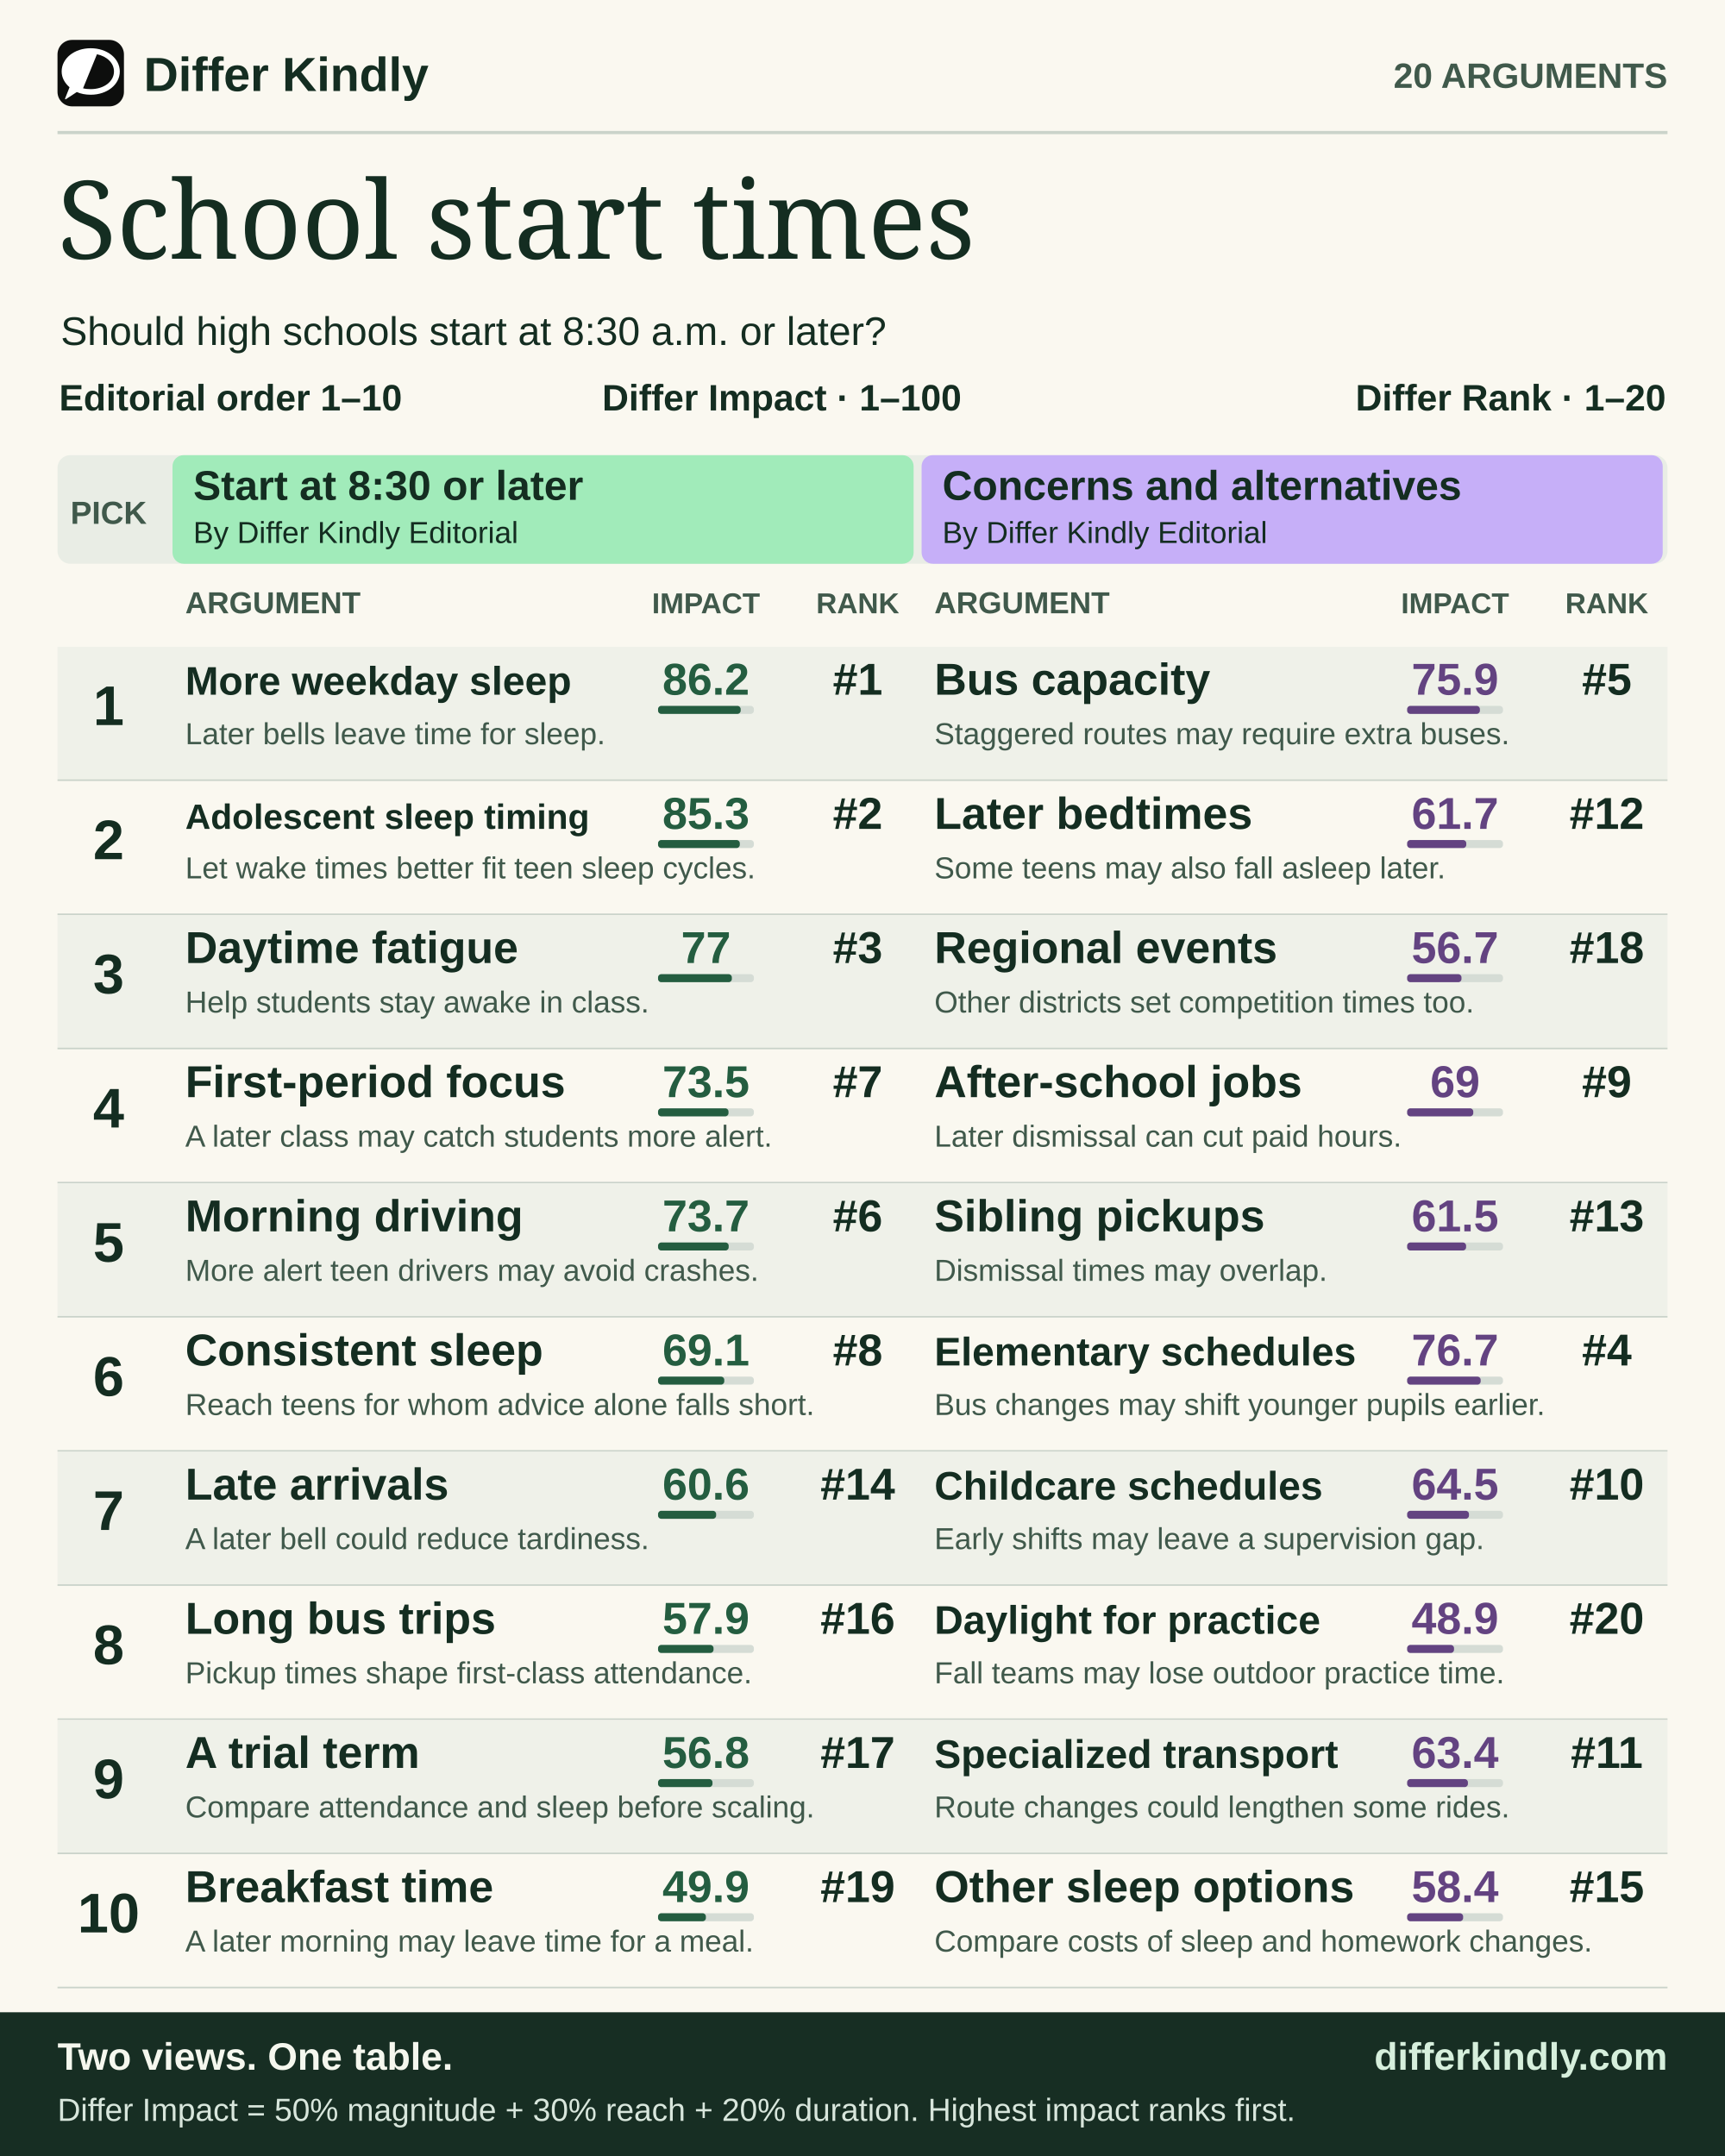
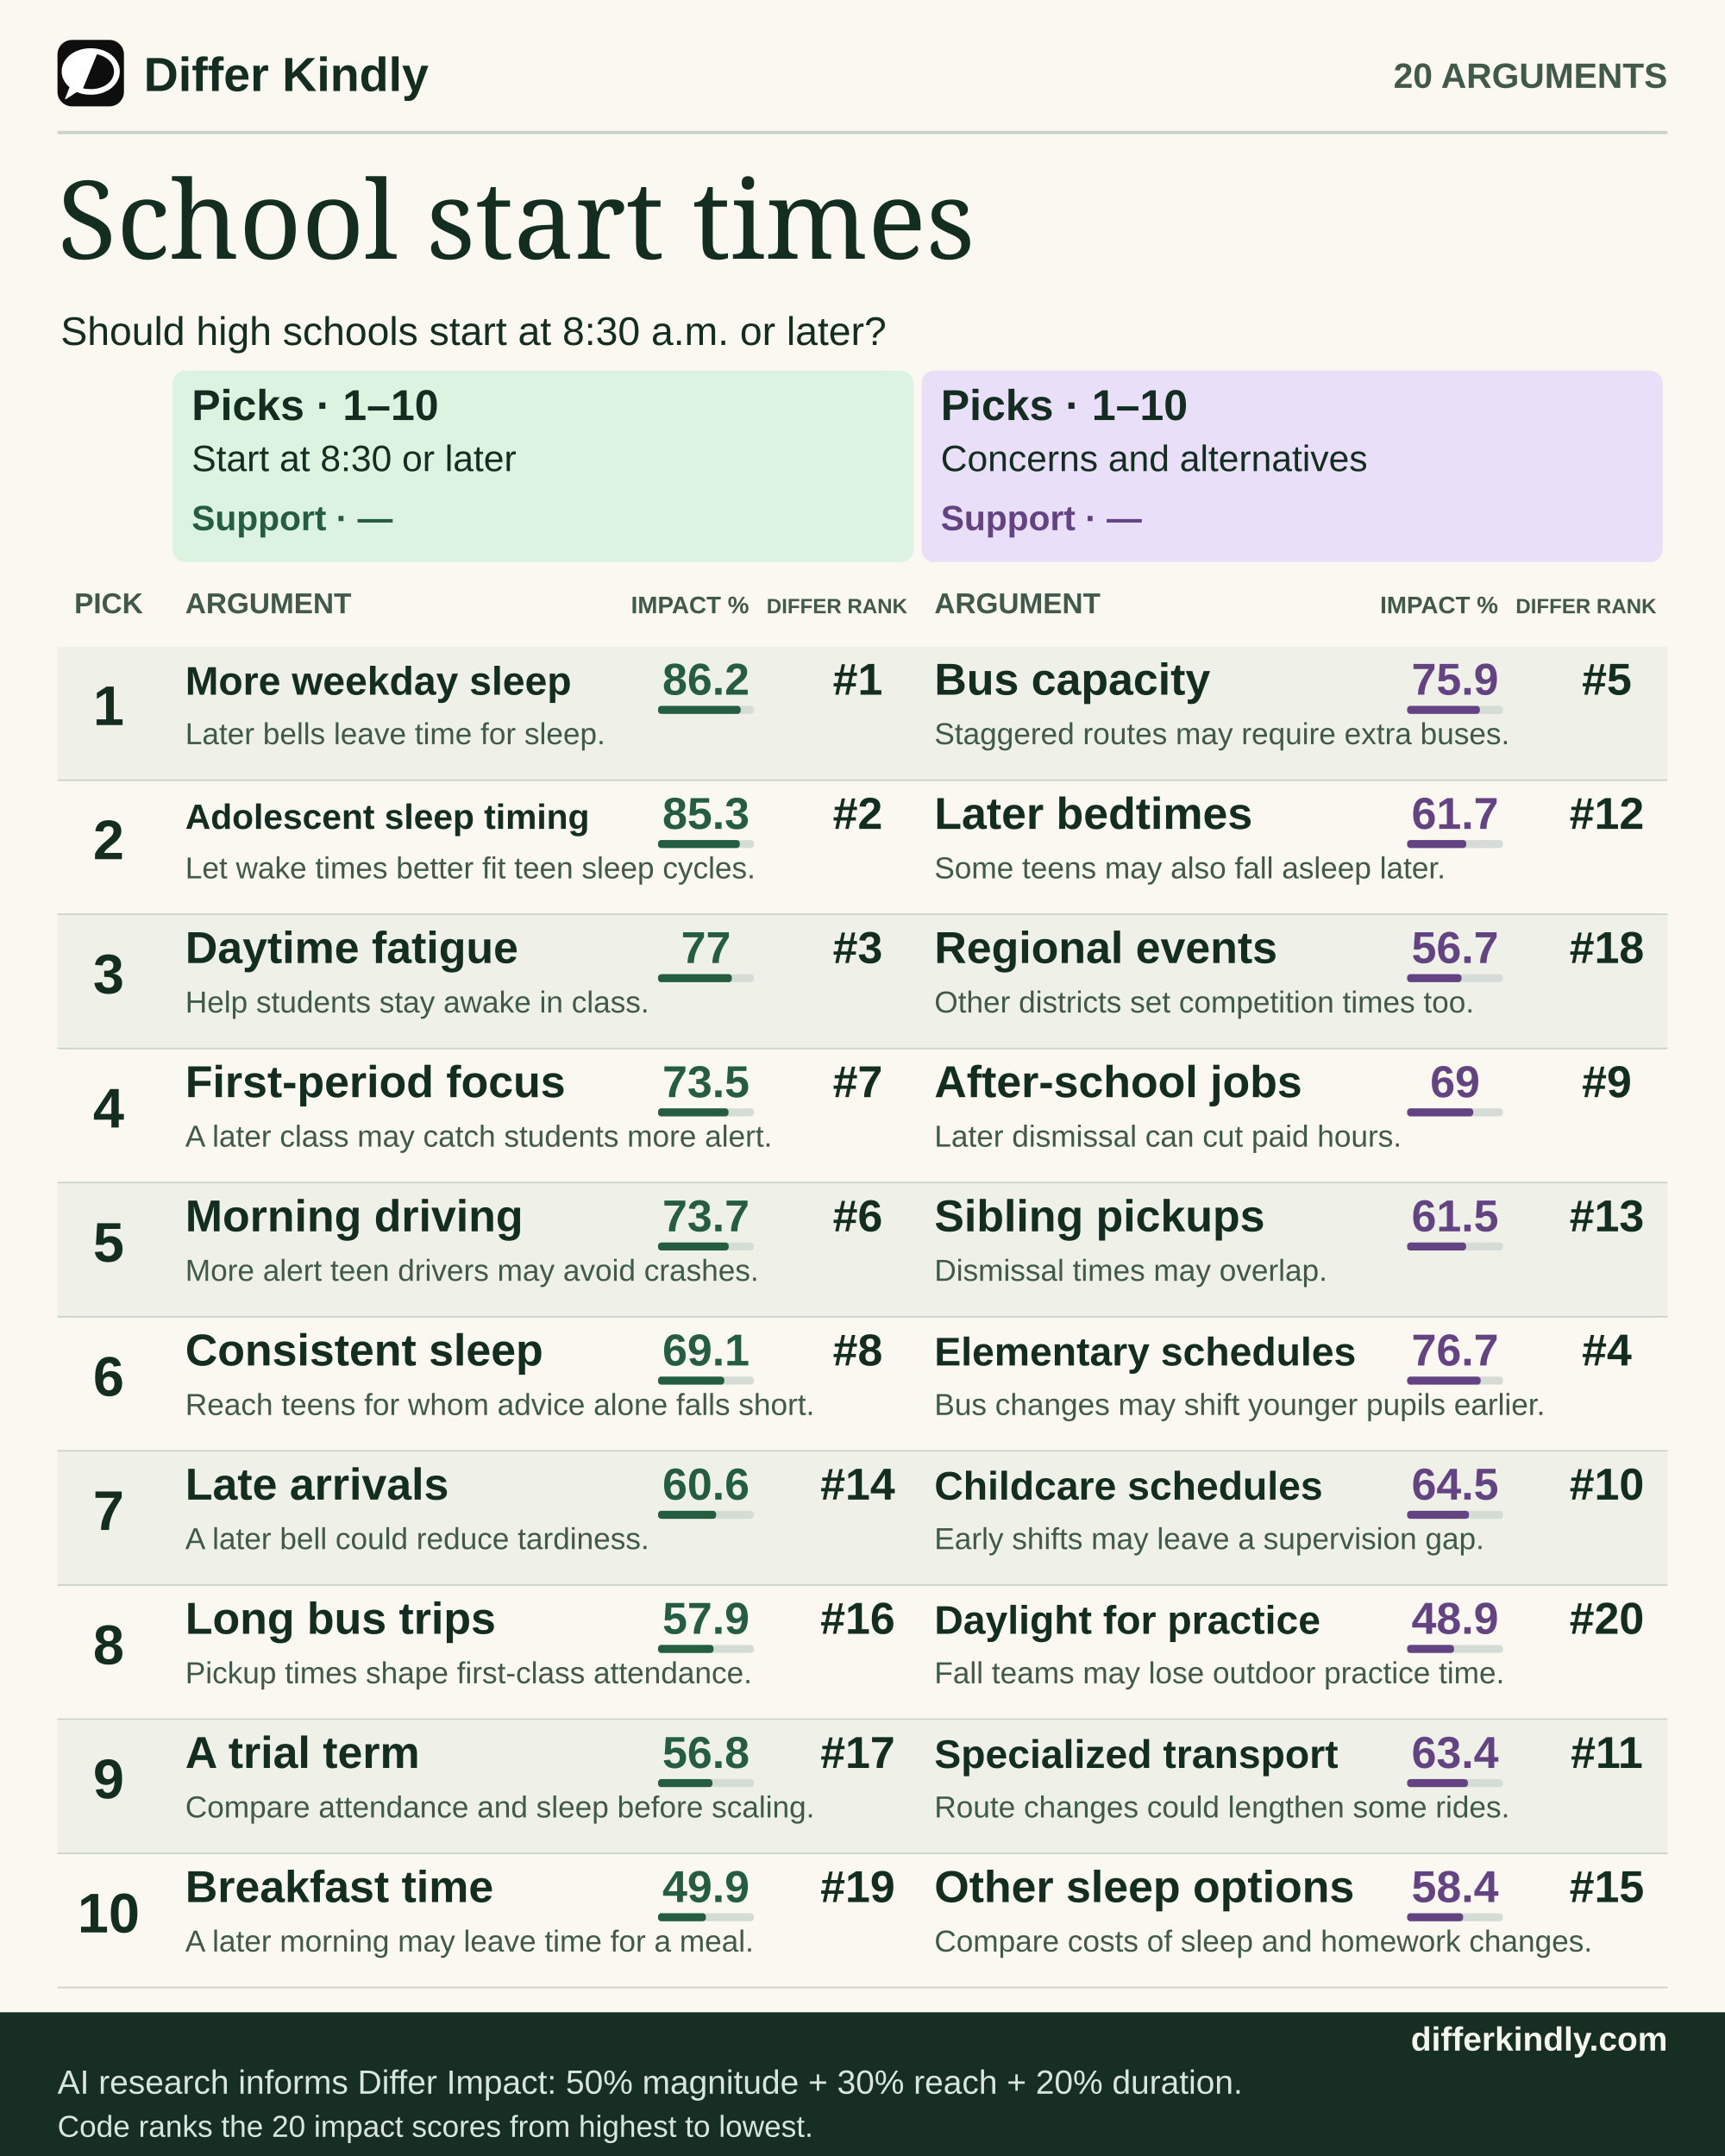
<svg xmlns="http://www.w3.org/2000/svg" width="1080" height="1350" viewBox="0 0 1080 1350" data-poster-format="impact-v2" data-rank-method="differ-rank-v1" role="img" font-family="Arial, sans-serif">
  <rect x="0" y="0" width="1080" height="1350" rx="0" fill="#faf8f0" />
  <g transform="translate(36 25) scale(1.30)">
    <rect width="32" height="32" rx="7" fill="#0d0e0d" />
    <path fill="white" fill-rule="evenodd" d="M16 4C23.9 4 30 8.9 30 15.2S23.9 26.4 16 26.4C13.6 26.4 11.3 26 9.3 25.1L4.1 28.5Q3.5 28.8 3.7 28.1L5.8 22.8C3.4 20.7 2 18.1 2 15.2C2 8.9 8.1 4 16 4ZM19 6.9L12.3 23.3C13.5 23.6 14.7 23.7 16 23.7C22.4 23.7 27.2 20 27.2 15.2C27.2 11.1 23.8 7.9 19 6.9Z" />
  </g>
  <text x="90" y="57" font-size="30" font-weight="700" fill="#142d21">Differ Kindly</text>
  <text x="1044" y="55" font-size="22" font-weight="700" fill="#40594b" text-anchor="end">20 ARGUMENTS</text>
  <rect x="36" y="82" width="1008" height="2" rx="0" fill="#cad3ca" />
  <text x="36" y="162" font-size="68" font-weight="500" fill="#142d21" font-family="Georgia, serif">School start times</text>
  <text x="38" y="216" font-size="25" font-weight="400" fill="#142d21">Should high schools start at 8:30 a.m. or later?</text>
-   <text x="37" y="257" font-size="23" font-weight="700" fill="#142d21">Editorial order 1–10</text>
-   <text x="377" y="257" font-size="23" font-weight="700" fill="#142d21">Differ Impact · 1–100</text>
-   <text x="1043" y="257" font-size="23" font-weight="700" fill="#142d21" text-anchor="end">Differ Rank · 1–20</text>
-   <rect x="36" y="285" width="1008" height="68" rx="8" fill="#e9ede5" />
-   <text x="68" y="328" font-size="20" font-weight="700" fill="#40594b" text-anchor="middle">PICK</text>
-   <rect x="108" y="285" width="464" height="68" rx="7" fill="#a1ebba" />
-   <text x="121" y="313" font-size="26" font-weight="700" fill="#142d21">Start at 8:30 or later</text>
-   <text x="121" y="340" font-size="19" font-weight="500" fill="#142d21" data-byline="0">By Differ Kindly Editorial</text>
-   <text x="116" y="384" font-size="19" font-weight="700" fill="#40594b">ARGUMENT</text>
-   <text x="442" y="384" font-size="18" font-weight="700" fill="#40594b" text-anchor="middle">IMPACT</text>
-   <text x="537" y="384" font-size="18" font-weight="700" fill="#40594b" text-anchor="middle">RANK</text>
-   <rect x="577" y="285" width="464" height="68" rx="7" fill="#c6aff8" />
-   <text x="590" y="313" font-size="26" font-weight="700" fill="#142d21">Concerns and alternatives</text>
-   <text x="590" y="340" font-size="19" font-weight="500" fill="#142d21" data-byline="1">By Differ Kindly Editorial</text>
-   <text x="585" y="384" font-size="19" font-weight="700" fill="#40594b">ARGUMENT</text>
-   <text x="911" y="384" font-size="18" font-weight="700" fill="#40594b" text-anchor="middle">IMPACT</text>
-   <text x="1006" y="384" font-size="18" font-weight="700" fill="#40594b" text-anchor="middle">RANK</text>
+   <text x="68" y="384" font-size="18" font-weight="700" fill="#40594b" text-anchor="middle">PICK</text>
+   <g data-position-column="0" data-label="Start at 8:30 or later" data-author="">
+     <rect x="108" y="232" width="464" height="120" rx="8" fill="#dcf3e1" />
+     <text x="120" y="263" font-size="27" font-weight="700" fill="#142d21" data-pick-name="" data-byline="0">Picks · 1–10</text>
+     <text x="120" y="295" font-size="23" font-weight="500" fill="#142d21">Start at 8:30 or later</text>
+     <text x="120" y="332" font-size="22" font-weight="700" fill="#245d40" data-position-support="0">Support · —</text>
+     <text x="116" y="384" font-size="18" font-weight="700" fill="#40594b">ARGUMENT</text>
+     <text x="432" y="384" font-size="15" font-weight="700" fill="#40594b" text-anchor="middle">IMPACT %</text>
+     <text x="524" y="384" font-size="13" font-weight="700" fill="#40594b" text-anchor="middle">DIFFER RANK</text>
+   </g>
+   <g data-position-column="1" data-label="Concerns and alternatives" data-author="">
+     <rect x="577" y="232" width="464" height="120" rx="8" fill="#e9dff8" />
+     <text x="589" y="263" font-size="27" font-weight="700" fill="#142d21" data-pick-name="" data-byline="1">Picks · 1–10</text>
+     <text x="589" y="295" font-size="23" font-weight="500" fill="#142d21">Concerns and alternatives</text>
+     <text x="589" y="332" font-size="22" font-weight="700" fill="#634381" data-position-support="1">Support · —</text>
+     <text x="585" y="384" font-size="18" font-weight="700" fill="#40594b">ARGUMENT</text>
+     <text x="901" y="384" font-size="15" font-weight="700" fill="#40594b" text-anchor="middle">IMPACT %</text>
+     <text x="993" y="384" font-size="13" font-weight="700" fill="#40594b" text-anchor="middle">DIFFER RANK</text>
+   </g>
  <rect x="36" y="405" width="1008" height="83" rx="0" fill="#eff1e9" />
  <text x="68" y="454" font-size="35" font-weight="700" fill="#142d21" text-anchor="middle">1</text>
-   <g data-argument-id="A01" data-reader-id="A01" data-rank="1" data-impact="86.2" data-author="Differ Kindly Editorial" data-confidence="high" data-explanation="Estimated magnitude 86/100, reach 88/100 and duration 84/100." data-pick="1" data-side="0">
+   <g data-argument-id="A01" data-reader-id="A01" data-rank="1" data-impact="86.2" data-author="" data-confidence="high" data-explanation="Estimated magnitude 86/100, reach 88/100 and duration 84/100." data-pick="1" data-side="0">
    <path data-hit="" d="M108 405h464v83h-464z" fill="transparent" />
    <text x="116" y="435" font-size="25" font-weight="700" fill="#142d21">More weekday sleep</text>
    <text x="442" y="435" font-size="28" font-weight="700" fill="#245d40" text-anchor="middle" data-metric="impact">86.2</text>
    <rect x="412" y="442" width="60" height="5" rx="2" fill="#d5dcd5" />
    <rect x="412" y="442" width="51.72" height="5" rx="2" fill="#245d40" />
    <text x="537" y="435" font-size="28" font-weight="700" fill="#142d21" text-anchor="middle" data-metric="rank">#1</text>
    <text x="116" y="466" font-size="19" font-weight="400" fill="#40594b">Later bells leave time for sleep.</text>
  </g>
-   <g data-argument-id="A03" data-reader-id="A03" data-rank="5" data-impact="75.9" data-author="Differ Kindly Editorial" data-confidence="moderate" data-explanation="Estimated magnitude 78/100, reach 71/100 and duration 78/100." data-pick="1" data-side="1">
+   <g data-argument-id="A03" data-reader-id="A03" data-rank="5" data-impact="75.9" data-author="" data-confidence="moderate" data-explanation="Estimated magnitude 78/100, reach 71/100 and duration 78/100." data-pick="1" data-side="1">
    <path data-hit="" d="M577 405h464v83h-464z" fill="transparent" />
    <text x="585" y="435" font-size="28" font-weight="700" fill="#142d21">Bus capacity</text>
    <text x="911" y="435" font-size="28" font-weight="700" fill="#634381" text-anchor="middle" data-metric="impact">75.9</text>
    <rect x="881" y="442" width="60" height="5" rx="2" fill="#d5dcd5" />
    <rect x="881" y="442" width="45.54" height="5" rx="2" fill="#634381" />
    <text x="1006" y="435" font-size="28" font-weight="700" fill="#142d21" text-anchor="middle" data-metric="rank">#5</text>
    <text x="585" y="466" font-size="19" font-weight="400" fill="#40594b">Staggered routes may require extra buses.</text>
  </g>
  <rect x="36" y="488" width="1008" height="1" rx="0" fill="#cad3ca" />
  <text x="68" y="538" font-size="35" font-weight="700" fill="#142d21" text-anchor="middle">2</text>
-   <g data-argument-id="A02" data-reader-id="A02" data-rank="2" data-impact="85.3" data-author="Differ Kindly Editorial" data-confidence="high" data-explanation="Estimated magnitude 83/100, reach 90/100 and duration 84/100." data-pick="2" data-side="0">
+   <g data-argument-id="A02" data-reader-id="A02" data-rank="2" data-impact="85.3" data-author="" data-confidence="high" data-explanation="Estimated magnitude 83/100, reach 90/100 and duration 84/100." data-pick="2" data-side="0">
    <path data-hit="" d="M108 489h464v83h-464z" fill="transparent" />
    <text x="116" y="519" font-size="22" font-weight="700" fill="#142d21">Adolescent sleep timing</text>
    <text x="442" y="519" font-size="28" font-weight="700" fill="#245d40" text-anchor="middle" data-metric="impact">85.3</text>
    <rect x="412" y="526" width="60" height="5" rx="2" fill="#d5dcd5" />
    <rect x="412" y="526" width="51.18" height="5" rx="2" fill="#245d40" />
    <text x="537" y="519" font-size="28" font-weight="700" fill="#142d21" text-anchor="middle" data-metric="rank">#2</text>
    <text x="116" y="550" font-size="19" font-weight="400" fill="#40594b">Let wake times better fit teen sleep cycles.</text>
  </g>
-   <g data-argument-id="A05" data-reader-id="A05" data-rank="12" data-impact="61.7" data-author="Differ Kindly Editorial" data-confidence="moderate" data-explanation="Estimated magnitude 65/100, reach 48/100 and duration 74/100." data-pick="2" data-side="1">
+   <g data-argument-id="A05" data-reader-id="A05" data-rank="12" data-impact="61.7" data-author="" data-confidence="moderate" data-explanation="Estimated magnitude 65/100, reach 48/100 and duration 74/100." data-pick="2" data-side="1">
    <path data-hit="" d="M577 489h464v83h-464z" fill="transparent" />
    <text x="585" y="519" font-size="28" font-weight="700" fill="#142d21">Later bedtimes</text>
    <text x="911" y="519" font-size="28" font-weight="700" fill="#634381" text-anchor="middle" data-metric="impact">61.7</text>
    <rect x="881" y="526" width="60" height="5" rx="2" fill="#d5dcd5" />
    <rect x="881" y="526" width="37.02" height="5" rx="2" fill="#634381" />
    <text x="1006" y="519" font-size="28" font-weight="700" fill="#142d21" text-anchor="middle" data-metric="rank">#12</text>
    <text x="585" y="550" font-size="19" font-weight="400" fill="#40594b">Some teens may also fall asleep later.</text>
  </g>
  <rect x="36" y="572" width="1008" height="1" rx="0" fill="#cad3ca" />
  <rect x="36" y="573" width="1008" height="83" rx="0" fill="#eff1e9" />
  <text x="68" y="622" font-size="35" font-weight="700" fill="#142d21" text-anchor="middle">3</text>
-   <g data-argument-id="A04" data-reader-id="A04" data-rank="3" data-impact="77" data-author="Differ Kindly Editorial" data-confidence="moderate" data-explanation="Estimated magnitude 78/100, reach 76/100 and duration 76/100." data-pick="3" data-side="0">
+   <g data-argument-id="A04" data-reader-id="A04" data-rank="3" data-impact="77" data-author="" data-confidence="moderate" data-explanation="Estimated magnitude 78/100, reach 76/100 and duration 76/100." data-pick="3" data-side="0">
    <path data-hit="" d="M108 573h464v83h-464z" fill="transparent" />
    <text x="116" y="603" font-size="28" font-weight="700" fill="#142d21">Daytime fatigue</text>
    <text x="442" y="603" font-size="28" font-weight="700" fill="#245d40" text-anchor="middle" data-metric="impact">77</text>
    <rect x="412" y="610" width="60" height="5" rx="2" fill="#d5dcd5" />
    <rect x="412" y="610" width="46.2" height="5" rx="2" fill="#245d40" />
    <text x="537" y="603" font-size="28" font-weight="700" fill="#142d21" text-anchor="middle" data-metric="rank">#3</text>
    <text x="116" y="634" font-size="19" font-weight="400" fill="#40594b">Help students stay awake in class.</text>
  </g>
-   <g data-argument-id="A08" data-reader-id="A08" data-rank="18" data-impact="56.7" data-author="Differ Kindly Editorial" data-confidence="moderate" data-explanation="Estimated magnitude 60/100, reach 43/100 and duration 69/100." data-pick="3" data-side="1">
+   <g data-argument-id="A08" data-reader-id="A08" data-rank="18" data-impact="56.7" data-author="" data-confidence="moderate" data-explanation="Estimated magnitude 60/100, reach 43/100 and duration 69/100." data-pick="3" data-side="1">
    <path data-hit="" d="M577 573h464v83h-464z" fill="transparent" />
    <text x="585" y="603" font-size="28" font-weight="700" fill="#142d21">Regional events</text>
    <text x="911" y="603" font-size="28" font-weight="700" fill="#634381" text-anchor="middle" data-metric="impact">56.7</text>
    <rect x="881" y="610" width="60" height="5" rx="2" fill="#d5dcd5" />
    <rect x="881" y="610" width="34.02" height="5" rx="2" fill="#634381" />
    <text x="1006" y="603" font-size="28" font-weight="700" fill="#142d21" text-anchor="middle" data-metric="rank">#18</text>
    <text x="585" y="634" font-size="19" font-weight="400" fill="#40594b">Other districts set competition times too.</text>
  </g>
  <rect x="36" y="656" width="1008" height="1" rx="0" fill="#cad3ca" />
  <text x="68" y="706" font-size="35" font-weight="700" fill="#142d21" text-anchor="middle">4</text>
-   <g data-argument-id="A06" data-reader-id="A06" data-rank="7" data-impact="73.5" data-author="Differ Kindly Editorial" data-confidence="moderate" data-explanation="Estimated magnitude 74/100, reach 71/100 and duration 76/100." data-pick="4" data-side="0">
+   <g data-argument-id="A06" data-reader-id="A06" data-rank="7" data-impact="73.5" data-author="" data-confidence="moderate" data-explanation="Estimated magnitude 74/100, reach 71/100 and duration 76/100." data-pick="4" data-side="0">
    <path data-hit="" d="M108 657h464v83h-464z" fill="transparent" />
    <text x="116" y="687" font-size="28" font-weight="700" fill="#142d21">First-period focus</text>
    <text x="442" y="687" font-size="28" font-weight="700" fill="#245d40" text-anchor="middle" data-metric="impact">73.5</text>
    <rect x="412" y="694" width="60" height="5" rx="2" fill="#d5dcd5" />
    <rect x="412" y="694" width="44.1" height="5" rx="2" fill="#245d40" />
    <text x="537" y="687" font-size="28" font-weight="700" fill="#142d21" text-anchor="middle" data-metric="rank">#7</text>
    <text x="116" y="718" font-size="19" font-weight="400" fill="#40594b">A later class may catch students more alert.</text>
  </g>
-   <g data-argument-id="A09" data-reader-id="A09" data-rank="9" data-impact="69" data-author="Differ Kindly Editorial" data-confidence="moderate" data-explanation="Estimated magnitude 83/100, reach 41/100 and duration 76/100." data-pick="4" data-side="1">
+   <g data-argument-id="A09" data-reader-id="A09" data-rank="9" data-impact="69" data-author="" data-confidence="moderate" data-explanation="Estimated magnitude 83/100, reach 41/100 and duration 76/100." data-pick="4" data-side="1">
    <path data-hit="" d="M577 657h464v83h-464z" fill="transparent" />
    <text x="585" y="687" font-size="28" font-weight="700" fill="#142d21">After-school jobs</text>
    <text x="911" y="687" font-size="28" font-weight="700" fill="#634381" text-anchor="middle" data-metric="impact">69</text>
    <rect x="881" y="694" width="60" height="5" rx="2" fill="#d5dcd5" />
    <rect x="881" y="694" width="41.4" height="5" rx="2" fill="#634381" />
    <text x="1006" y="687" font-size="28" font-weight="700" fill="#142d21" text-anchor="middle" data-metric="rank">#9</text>
    <text x="585" y="718" font-size="19" font-weight="400" fill="#40594b">Later dismissal can cut paid hours.</text>
  </g>
  <rect x="36" y="740" width="1008" height="1" rx="0" fill="#cad3ca" />
  <rect x="36" y="741" width="1008" height="83" rx="0" fill="#eff1e9" />
  <text x="68" y="790" font-size="35" font-weight="700" fill="#142d21" text-anchor="middle">5</text>
-   <g data-argument-id="A07" data-reader-id="A07" data-rank="6" data-impact="73.7" data-author="Differ Kindly Editorial" data-confidence="moderate" data-explanation="Estimated magnitude 94/100, reach 35/100 and duration 81/100." data-pick="5" data-side="0">
+   <g data-argument-id="A07" data-reader-id="A07" data-rank="6" data-impact="73.7" data-author="" data-confidence="moderate" data-explanation="Estimated magnitude 94/100, reach 35/100 and duration 81/100." data-pick="5" data-side="0">
    <path data-hit="" d="M108 741h464v83h-464z" fill="transparent" />
    <text x="116" y="771" font-size="28" font-weight="700" fill="#142d21">Morning driving</text>
    <text x="442" y="771" font-size="28" font-weight="700" fill="#245d40" text-anchor="middle" data-metric="impact">73.7</text>
    <rect x="412" y="778" width="60" height="5" rx="2" fill="#d5dcd5" />
    <rect x="412" y="778" width="44.22" height="5" rx="2" fill="#245d40" />
    <text x="537" y="771" font-size="28" font-weight="700" fill="#142d21" text-anchor="middle" data-metric="rank">#6</text>
    <text x="116" y="802" font-size="19" font-weight="400" fill="#40594b">More alert teen drivers may avoid crashes.</text>
  </g>
-   <g data-argument-id="A10" data-reader-id="A10" data-rank="13" data-impact="61.5" data-author="Differ Kindly Editorial" data-confidence="moderate" data-explanation="Estimated magnitude 73/100, reach 36/100 and duration 71/100." data-pick="5" data-side="1">
+   <g data-argument-id="A10" data-reader-id="A10" data-rank="13" data-impact="61.5" data-author="" data-confidence="moderate" data-explanation="Estimated magnitude 73/100, reach 36/100 and duration 71/100." data-pick="5" data-side="1">
    <path data-hit="" d="M577 741h464v83h-464z" fill="transparent" />
    <text x="585" y="771" font-size="28" font-weight="700" fill="#142d21">Sibling pickups</text>
    <text x="911" y="771" font-size="28" font-weight="700" fill="#634381" text-anchor="middle" data-metric="impact">61.5</text>
    <rect x="881" y="778" width="60" height="5" rx="2" fill="#d5dcd5" />
    <rect x="881" y="778" width="36.9" height="5" rx="2" fill="#634381" />
    <text x="1006" y="771" font-size="28" font-weight="700" fill="#142d21" text-anchor="middle" data-metric="rank">#13</text>
    <text x="585" y="802" font-size="19" font-weight="400" fill="#40594b">Dismissal times may overlap.</text>
  </g>
  <rect x="36" y="824" width="1008" height="1" rx="0" fill="#cad3ca" />
  <text x="68" y="874" font-size="35" font-weight="700" fill="#142d21" text-anchor="middle">6</text>
-   <g data-argument-id="A12" data-reader-id="A12" data-rank="8" data-impact="69.1" data-author="Differ Kindly Editorial" data-confidence="low" data-explanation="Estimated magnitude 66/100, reach 71/100 and duration 74/100." data-pick="6" data-side="0">
+   <g data-argument-id="A12" data-reader-id="A12" data-rank="8" data-impact="69.1" data-author="" data-confidence="low" data-explanation="Estimated magnitude 66/100, reach 71/100 and duration 74/100." data-pick="6" data-side="0">
    <path data-hit="" d="M108 825h464v83h-464z" fill="transparent" />
    <text x="116" y="855" font-size="28" font-weight="700" fill="#142d21">Consistent sleep</text>
    <text x="442" y="855" font-size="28" font-weight="700" fill="#245d40" text-anchor="middle" data-metric="impact">69.1</text>
    <rect x="412" y="862" width="60" height="5" rx="2" fill="#d5dcd5" />
    <rect x="412" y="862" width="41.46" height="5" rx="2" fill="#245d40" />
    <text x="537" y="855" font-size="28" font-weight="700" fill="#142d21" text-anchor="middle" data-metric="rank">#8</text>
    <text x="116" y="886" font-size="19" font-weight="400" fill="#40594b">Reach teens for whom advice alone falls short.</text>
  </g>
-   <g data-argument-id="A11" data-reader-id="A11" data-rank="4" data-impact="76.7" data-author="Differ Kindly Editorial" data-confidence="moderate" data-explanation="Estimated magnitude 82/100, reach 67/100 and duration 78/100." data-pick="6" data-side="1">
+   <g data-argument-id="A11" data-reader-id="A11" data-rank="4" data-impact="76.7" data-author="" data-confidence="moderate" data-explanation="Estimated magnitude 82/100, reach 67/100 and duration 78/100." data-pick="6" data-side="1">
    <path data-hit="" d="M577 825h464v83h-464z" fill="transparent" />
    <text x="585" y="855" font-size="25" font-weight="700" fill="#142d21">Elementary schedules</text>
    <text x="911" y="855" font-size="28" font-weight="700" fill="#634381" text-anchor="middle" data-metric="impact">76.7</text>
    <rect x="881" y="862" width="60" height="5" rx="2" fill="#d5dcd5" />
    <rect x="881" y="862" width="46.02" height="5" rx="2" fill="#634381" />
    <text x="1006" y="855" font-size="28" font-weight="700" fill="#142d21" text-anchor="middle" data-metric="rank">#4</text>
    <text x="585" y="886" font-size="19" font-weight="400" fill="#40594b">Bus changes may shift younger pupils earlier.</text>
  </g>
  <rect x="36" y="908" width="1008" height="1" rx="0" fill="#cad3ca" />
  <rect x="36" y="909" width="1008" height="83" rx="0" fill="#eff1e9" />
  <text x="68" y="958" font-size="35" font-weight="700" fill="#142d21" text-anchor="middle">7</text>
-   <g data-argument-id="A15" data-reader-id="A15" data-rank="14" data-impact="60.6" data-author="Differ Kindly Editorial" data-confidence="low" data-explanation="Estimated magnitude 63/100, reach 51/100 and duration 69/100." data-pick="7" data-side="0">
+   <g data-argument-id="A15" data-reader-id="A15" data-rank="14" data-impact="60.6" data-author="" data-confidence="low" data-explanation="Estimated magnitude 63/100, reach 51/100 and duration 69/100." data-pick="7" data-side="0">
    <path data-hit="" d="M108 909h464v83h-464z" fill="transparent" />
    <text x="116" y="939" font-size="28" font-weight="700" fill="#142d21">Late arrivals</text>
    <text x="442" y="939" font-size="28" font-weight="700" fill="#245d40" text-anchor="middle" data-metric="impact">60.6</text>
    <rect x="412" y="946" width="60" height="5" rx="2" fill="#d5dcd5" />
    <rect x="412" y="946" width="36.36" height="5" rx="2" fill="#245d40" />
    <text x="537" y="939" font-size="28" font-weight="700" fill="#142d21" text-anchor="middle" data-metric="rank">#14</text>
    <text x="116" y="970" font-size="19" font-weight="400" fill="#40594b">A later bell could reduce tardiness.</text>
  </g>
-   <g data-argument-id="A13" data-reader-id="A13" data-rank="10" data-impact="64.5" data-author="Differ Kindly Editorial" data-confidence="moderate" data-explanation="Estimated magnitude 78/100, reach 39/100 and duration 69/100." data-pick="7" data-side="1">
+   <g data-argument-id="A13" data-reader-id="A13" data-rank="10" data-impact="64.5" data-author="" data-confidence="moderate" data-explanation="Estimated magnitude 78/100, reach 39/100 and duration 69/100." data-pick="7" data-side="1">
    <path data-hit="" d="M577 909h464v83h-464z" fill="transparent" />
    <text x="585" y="939" font-size="25" font-weight="700" fill="#142d21">Childcare schedules</text>
    <text x="911" y="939" font-size="28" font-weight="700" fill="#634381" text-anchor="middle" data-metric="impact">64.5</text>
    <rect x="881" y="946" width="60" height="5" rx="2" fill="#d5dcd5" />
    <rect x="881" y="946" width="38.7" height="5" rx="2" fill="#634381" />
    <text x="1006" y="939" font-size="28" font-weight="700" fill="#142d21" text-anchor="middle" data-metric="rank">#10</text>
    <text x="585" y="970" font-size="19" font-weight="400" fill="#40594b">Early shifts may leave a supervision gap.</text>
  </g>
  <rect x="36" y="992" width="1008" height="1" rx="0" fill="#cad3ca" />
  <text x="68" y="1042" font-size="35" font-weight="700" fill="#142d21" text-anchor="middle">8</text>
-   <g data-argument-id="A16" data-reader-id="A16" data-rank="16" data-impact="57.9" data-author="Differ Kindly Editorial" data-confidence="low" data-explanation="Estimated magnitude 66/100, reach 35/100 and duration 72/100." data-pick="8" data-side="0">
+   <g data-argument-id="A16" data-reader-id="A16" data-rank="16" data-impact="57.9" data-author="" data-confidence="low" data-explanation="Estimated magnitude 66/100, reach 35/100 and duration 72/100." data-pick="8" data-side="0">
    <path data-hit="" d="M108 993h464v83h-464z" fill="transparent" />
    <text x="116" y="1023" font-size="28" font-weight="700" fill="#142d21">Long bus trips</text>
    <text x="442" y="1023" font-size="28" font-weight="700" fill="#245d40" text-anchor="middle" data-metric="impact">57.9</text>
    <rect x="412" y="1030" width="60" height="5" rx="2" fill="#d5dcd5" />
    <rect x="412" y="1030" width="34.74" height="5" rx="2" fill="#245d40" />
    <text x="537" y="1023" font-size="28" font-weight="700" fill="#142d21" text-anchor="middle" data-metric="rank">#16</text>
    <text x="116" y="1054" font-size="19" font-weight="400" fill="#40594b">Pickup times shape first-class attendance.</text>
  </g>
-   <g data-argument-id="A14" data-reader-id="A14" data-rank="20" data-impact="48.9" data-author="Differ Kindly Editorial" data-confidence="moderate" data-explanation="Estimated magnitude 56/100, reach 37/100 and duration 49/100." data-pick="8" data-side="1">
+   <g data-argument-id="A14" data-reader-id="A14" data-rank="20" data-impact="48.9" data-author="" data-confidence="moderate" data-explanation="Estimated magnitude 56/100, reach 37/100 and duration 49/100." data-pick="8" data-side="1">
    <path data-hit="" d="M577 993h464v83h-464z" fill="transparent" />
    <text x="585" y="1023" font-size="25" font-weight="700" fill="#142d21">Daylight for practice</text>
    <text x="911" y="1023" font-size="28" font-weight="700" fill="#634381" text-anchor="middle" data-metric="impact">48.9</text>
    <rect x="881" y="1030" width="60" height="5" rx="2" fill="#d5dcd5" />
    <rect x="881" y="1030" width="29.34" height="5" rx="2" fill="#634381" />
    <text x="1006" y="1023" font-size="28" font-weight="700" fill="#142d21" text-anchor="middle" data-metric="rank">#20</text>
    <text x="585" y="1054" font-size="19" font-weight="400" fill="#40594b">Fall teams may lose outdoor practice time.</text>
  </g>
  <rect x="36" y="1076" width="1008" height="1" rx="0" fill="#cad3ca" />
  <rect x="36" y="1077" width="1008" height="83" rx="0" fill="#eff1e9" />
  <text x="68" y="1126" font-size="35" font-weight="700" fill="#142d21" text-anchor="middle">9</text>
-   <g data-argument-id="A17" data-reader-id="A17" data-rank="17" data-impact="56.8" data-author="Differ Kindly Editorial" data-confidence="moderate" data-explanation="Estimated magnitude 54/100, reach 70/100 and duration 44/100." data-pick="9" data-side="0">
+   <g data-argument-id="A17" data-reader-id="A17" data-rank="17" data-impact="56.8" data-author="" data-confidence="moderate" data-explanation="Estimated magnitude 54/100, reach 70/100 and duration 44/100." data-pick="9" data-side="0">
    <path data-hit="" d="M108 1077h464v83h-464z" fill="transparent" />
    <text x="116" y="1107" font-size="28" font-weight="700" fill="#142d21">A trial term</text>
    <text x="442" y="1107" font-size="28" font-weight="700" fill="#245d40" text-anchor="middle" data-metric="impact">56.8</text>
    <rect x="412" y="1114" width="60" height="5" rx="2" fill="#d5dcd5" />
    <rect x="412" y="1114" width="34.08" height="5" rx="2" fill="#245d40" />
    <text x="537" y="1107" font-size="28" font-weight="700" fill="#142d21" text-anchor="middle" data-metric="rank">#17</text>
    <text x="116" y="1138" font-size="19" font-weight="400" fill="#40594b">Compare attendance and sleep before scaling.</text>
  </g>
-   <g data-argument-id="A18" data-reader-id="A18" data-rank="11" data-impact="63.4" data-author="Differ Kindly Editorial" data-confidence="low" data-explanation="Estimated magnitude 84/100, reach 20/100 and duration 77/100." data-pick="9" data-side="1">
+   <g data-argument-id="A18" data-reader-id="A18" data-rank="11" data-impact="63.4" data-author="" data-confidence="low" data-explanation="Estimated magnitude 84/100, reach 20/100 and duration 77/100." data-pick="9" data-side="1">
    <path data-hit="" d="M577 1077h464v83h-464z" fill="transparent" />
    <text x="585" y="1107" font-size="25" font-weight="700" fill="#142d21">Specialized transport</text>
    <text x="911" y="1107" font-size="28" font-weight="700" fill="#634381" text-anchor="middle" data-metric="impact">63.4</text>
    <rect x="881" y="1114" width="60" height="5" rx="2" fill="#d5dcd5" />
    <rect x="881" y="1114" width="38.04" height="5" rx="2" fill="#634381" />
    <text x="1006" y="1107" font-size="28" font-weight="700" fill="#142d21" text-anchor="middle" data-metric="rank">#11</text>
    <text x="585" y="1138" font-size="19" font-weight="400" fill="#40594b">Route changes could lengthen some rides.</text>
  </g>
  <rect x="36" y="1160" width="1008" height="1" rx="0" fill="#cad3ca" />
  <text x="68" y="1210" font-size="35" font-weight="700" fill="#142d21" text-anchor="middle">10</text>
-   <g data-argument-id="A20" data-reader-id="A20" data-rank="19" data-impact="49.9" data-author="Differ Kindly Editorial" data-confidence="low" data-explanation="Estimated magnitude 50/100, reach 43/100 and duration 60/100." data-pick="10" data-side="0">
+   <g data-argument-id="A20" data-reader-id="A20" data-rank="19" data-impact="49.9" data-author="" data-confidence="low" data-explanation="Estimated magnitude 50/100, reach 43/100 and duration 60/100." data-pick="10" data-side="0">
    <path data-hit="" d="M108 1161h464v83h-464z" fill="transparent" />
    <text x="116" y="1191" font-size="28" font-weight="700" fill="#142d21">Breakfast time</text>
    <text x="442" y="1191" font-size="28" font-weight="700" fill="#245d40" text-anchor="middle" data-metric="impact">49.9</text>
    <rect x="412" y="1198" width="60" height="5" rx="2" fill="#d5dcd5" />
    <rect x="412" y="1198" width="29.94" height="5" rx="2" fill="#245d40" />
    <text x="537" y="1191" font-size="28" font-weight="700" fill="#142d21" text-anchor="middle" data-metric="rank">#19</text>
    <text x="116" y="1222" font-size="19" font-weight="400" fill="#40594b">A later morning may leave time for a meal.</text>
  </g>
-   <g data-argument-id="A19" data-reader-id="A19" data-rank="15" data-impact="58.4" data-author="Differ Kindly Editorial" data-confidence="low" data-explanation="Estimated magnitude 52/100, reach 64/100 and duration 66/100." data-pick="10" data-side="1">
+   <g data-argument-id="A19" data-reader-id="A19" data-rank="15" data-impact="58.4" data-author="" data-confidence="low" data-explanation="Estimated magnitude 52/100, reach 64/100 and duration 66/100." data-pick="10" data-side="1">
    <path data-hit="" d="M577 1161h464v83h-464z" fill="transparent" />
    <text x="585" y="1191" font-size="28" font-weight="700" fill="#142d21">Other sleep options</text>
    <text x="911" y="1191" font-size="28" font-weight="700" fill="#634381" text-anchor="middle" data-metric="impact">58.4</text>
    <rect x="881" y="1198" width="60" height="5" rx="2" fill="#d5dcd5" />
    <rect x="881" y="1198" width="35.04" height="5" rx="2" fill="#634381" />
    <text x="1006" y="1191" font-size="28" font-weight="700" fill="#142d21" text-anchor="middle" data-metric="rank">#15</text>
    <text x="585" y="1222" font-size="19" font-weight="400" fill="#40594b">Compare costs of sleep and homework changes.</text>
  </g>
  <rect x="36" y="1244" width="1008" height="1" rx="0" fill="#cad3ca" />
-   <rect x="0" y="1260" width="1080" height="90" rx="0" fill="#172e23" />
-   <text x="36" y="1296" font-size="24" font-weight="700" fill="#f5f7ee" data-activity="">Two views. One table.</text>
-   <text x="1044" y="1296" font-size="24" font-weight="700" fill="#d6efdc" text-anchor="end">differkindly.com</text>
-   <text x="36" y="1328" font-size="20" font-weight="400" fill="#d8e6dc" data-rubric="">Differ Impact = 50% magnitude + 30% reach + 20% duration. Highest impact ranks first.</text>
+   <rect x="0" y="1260" width="1080" height="90" fill="#172e23" />
+   <text x="36" y="1284" font-size="22" font-weight="700" fill="#f5f7ee" data-activity="" />
+   <text x="1044" y="1284" font-size="21" font-weight="700" fill="#f5f7ee" text-anchor="end">differkindly.com</text>
+   <text x="36" y="1311" font-size="21" font-weight="400" fill="#d8e6dc" data-rubric="">AI research informs Differ Impact: 50% magnitude + 30% reach + 20% duration.</text>
+   <text x="36" y="1338" font-size="19" font-weight="400" fill="#d8e6dc">Code ranks the 20 impact scores from highest to lowest.</text>
+   <text x="1044" y="1338" font-size="17" font-weight="400" fill="#d8e6dc" text-anchor="end" data-audience="" />
</svg>
